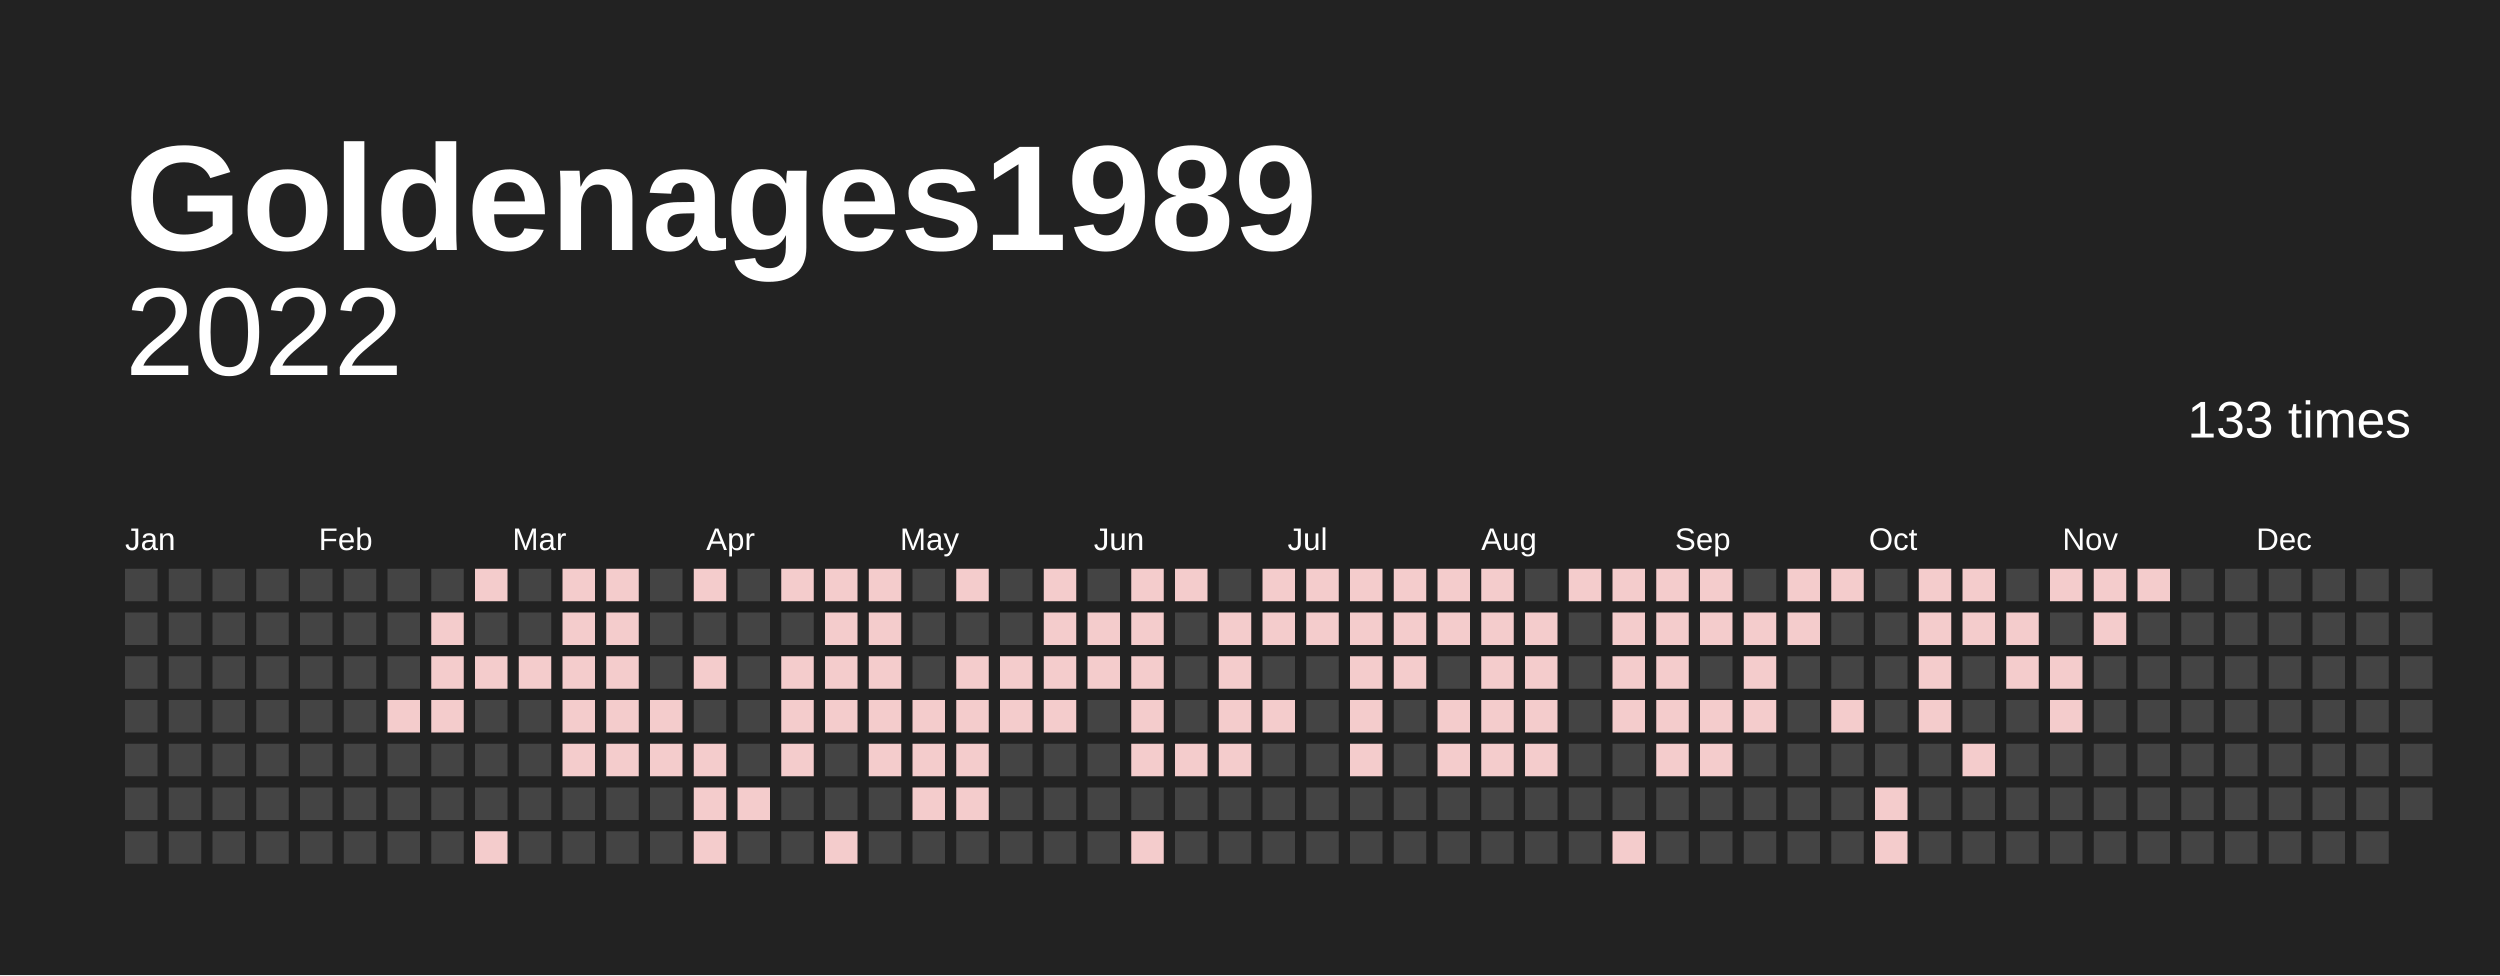
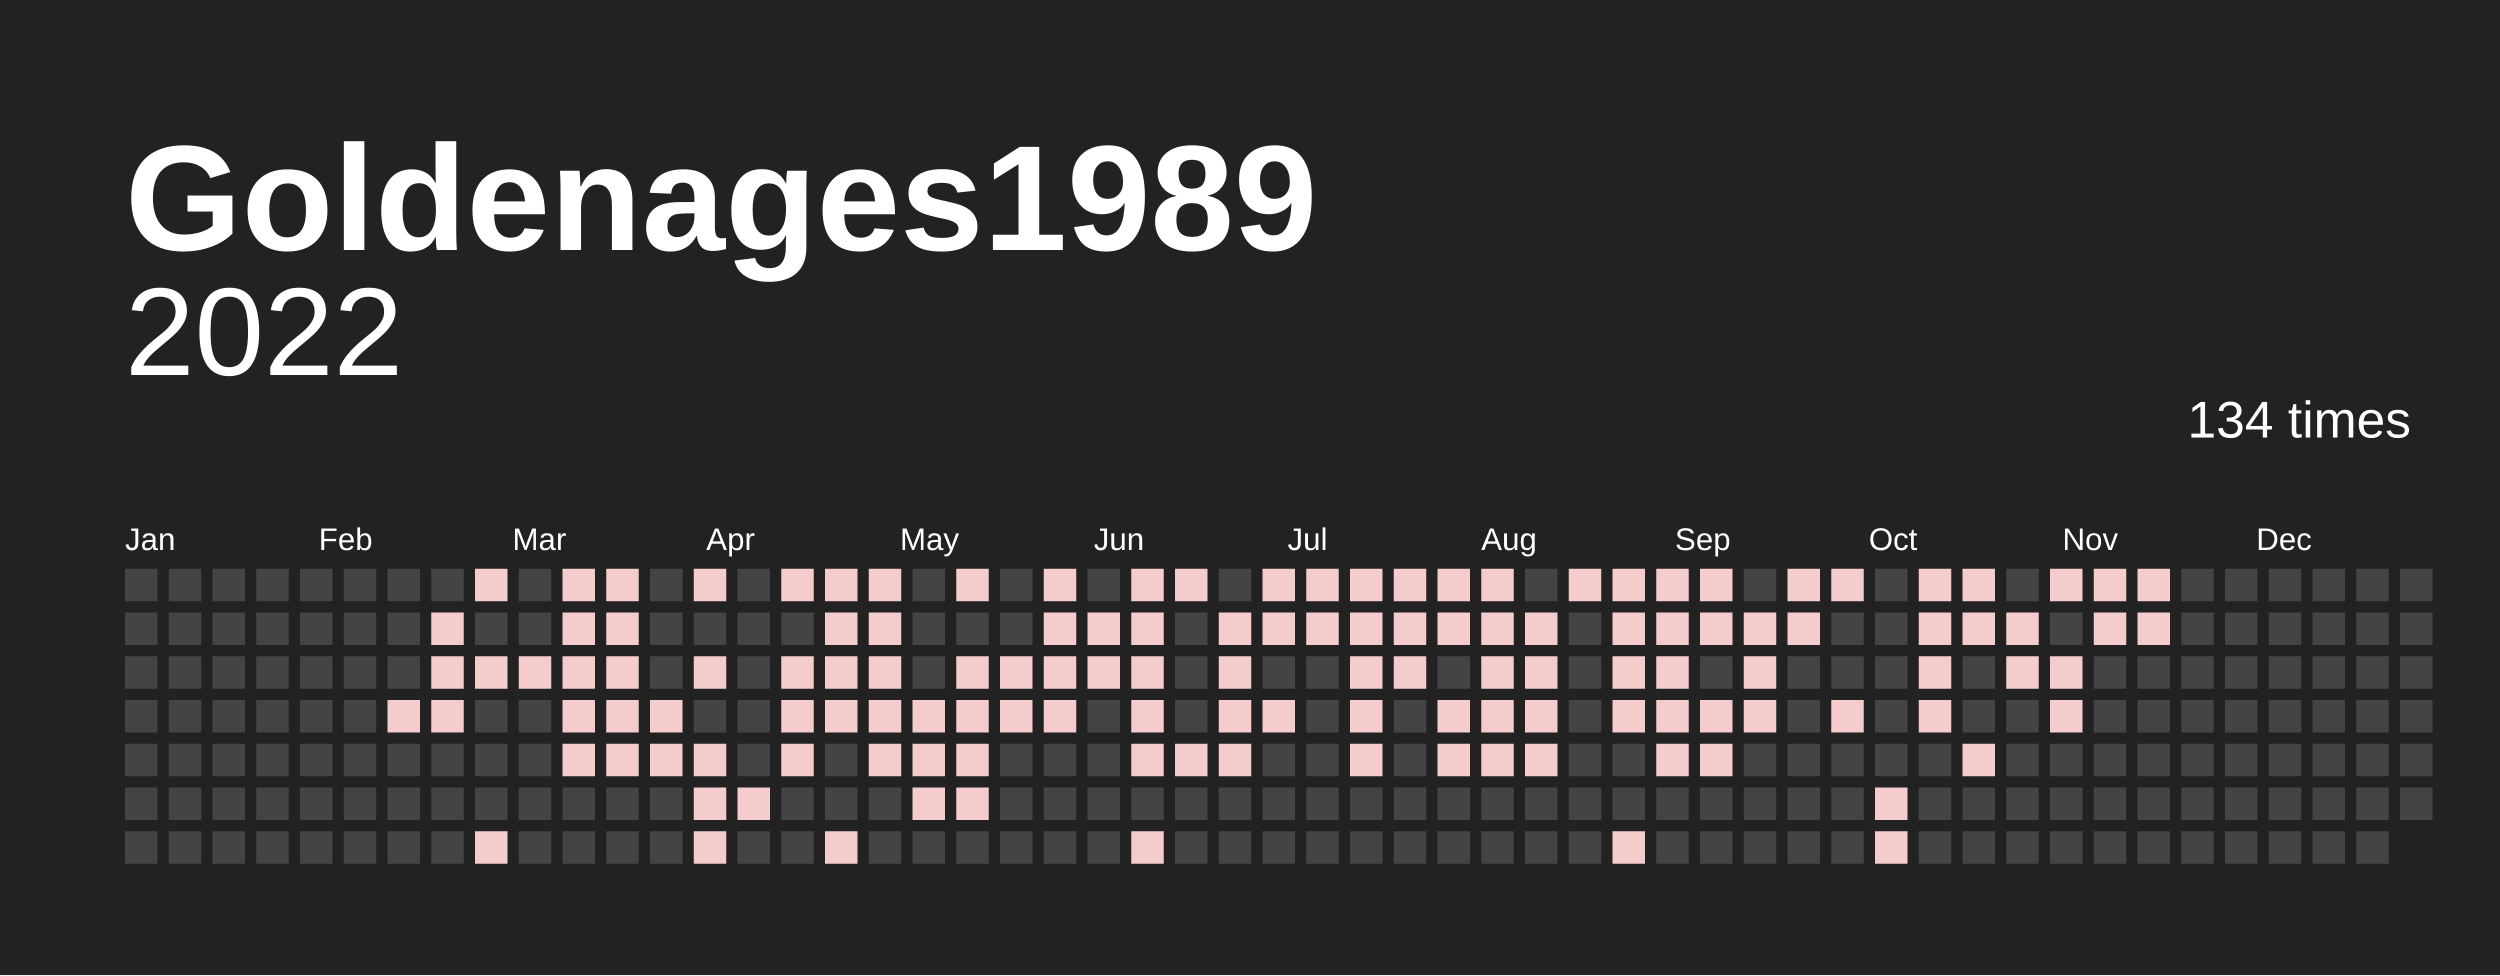
<svg xmlns="http://www.w3.org/2000/svg" baseProfile="full" height="78mm" version="1.1" viewBox="0,0,200,78" width="200mm">
  <defs />
  <rect fill="#222222" height="78" width="200" x="0" y="0" />
  <text fill="#FFFFFF" style="font-size:12px; font-family:Arial; font-weight:bold;" x="10" y="20">Goldenages1989</text>
  <text alignment-baseline="hanging" fill="#FFFFFF" style="font-size:10.0px; font-family:Arial;" x="10" y="30">2022</text>
-   <text alignment-baseline="hanging" fill="#FFFFFF" style="font-size:4.125px; font-family:Arial;" x="175" y="35">133 times</text>
+   <text alignment-baseline="hanging" fill="#FFFFFF" style="font-size:4.125px; font-family:Arial;" x="175" y="35">134 times</text>
  <text fill="#FFFFFF" style="font-size:2.5px; font-family:Arial" x="10.0" y="44">Jan</text>
  <text fill="#FFFFFF" style="font-size:2.5px; font-family:Arial" x="25.5" y="44">Feb</text>
  <text fill="#FFFFFF" style="font-size:2.5px; font-family:Arial" x="41.0" y="44">Mar</text>
  <text fill="#FFFFFF" style="font-size:2.5px; font-family:Arial" x="56.5" y="44">Apr</text>
  <text fill="#FFFFFF" style="font-size:2.5px; font-family:Arial" x="72.0" y="44">May</text>
  <text fill="#FFFFFF" style="font-size:2.5px; font-family:Arial" x="87.5" y="44">Jun</text>
  <text fill="#FFFFFF" style="font-size:2.5px; font-family:Arial" x="103.0" y="44">Jul</text>
  <text fill="#FFFFFF" style="font-size:2.5px; font-family:Arial" x="118.5" y="44">Aug</text>
  <text fill="#FFFFFF" style="font-size:2.5px; font-family:Arial" x="134.0" y="44">Sep</text>
  <text fill="#FFFFFF" style="font-size:2.5px; font-family:Arial" x="149.5" y="44">Oct</text>
  <text fill="#FFFFFF" style="font-size:2.5px; font-family:Arial" x="165.0" y="44">Nov</text>
  <text fill="#FFFFFF" style="font-size:2.5px; font-family:Arial" x="180.5" y="44">Dec</text>
  <rect fill="#444444" height="2.6" width="2.6" x="10.0" y="45.5" />
  <rect fill="#444444" height="2.6" width="2.6" x="10.0" y="49.0" />
  <rect fill="#444444" height="2.6" width="2.6" x="10.0" y="52.5" />
  <rect fill="#444444" height="2.6" width="2.6" x="10.0" y="56.0" />
  <rect fill="#444444" height="2.6" width="2.6" x="10.0" y="59.5" />
  <rect fill="#444444" height="2.6" width="2.6" x="10.0" y="63.0" />
  <rect fill="#444444" height="2.6" width="2.6" x="10.0" y="66.5" />
  <rect fill="#444444" height="2.6" width="2.6" x="13.5" y="45.5" />
  <rect fill="#444444" height="2.6" width="2.6" x="13.5" y="49.0" />
  <rect fill="#444444" height="2.6" width="2.6" x="13.5" y="52.5" />
  <rect fill="#444444" height="2.6" width="2.6" x="13.5" y="56.0" />
  <rect fill="#444444" height="2.6" width="2.6" x="13.5" y="59.5" />
  <rect fill="#444444" height="2.6" width="2.6" x="13.5" y="63.0" />
  <rect fill="#444444" height="2.6" width="2.6" x="13.5" y="66.5" />
  <rect fill="#444444" height="2.6" width="2.6" x="17.0" y="45.5" />
  <rect fill="#444444" height="2.6" width="2.6" x="17.0" y="49.0" />
  <rect fill="#444444" height="2.6" width="2.6" x="17.0" y="52.5" />
  <rect fill="#444444" height="2.6" width="2.6" x="17.0" y="56.0" />
  <rect fill="#444444" height="2.6" width="2.6" x="17.0" y="59.5" />
  <rect fill="#444444" height="2.6" width="2.6" x="17.0" y="63.0" />
  <rect fill="#444444" height="2.6" width="2.6" x="17.0" y="66.5" />
  <rect fill="#444444" height="2.6" width="2.6" x="20.5" y="45.5" />
  <rect fill="#444444" height="2.6" width="2.6" x="20.5" y="49.0" />
  <rect fill="#444444" height="2.6" width="2.6" x="20.5" y="52.5" />
  <rect fill="#444444" height="2.6" width="2.6" x="20.5" y="56.0" />
  <rect fill="#444444" height="2.6" width="2.6" x="20.5" y="59.5" />
  <rect fill="#444444" height="2.6" width="2.6" x="20.5" y="63.0" />
  <rect fill="#444444" height="2.6" width="2.6" x="20.5" y="66.5" />
  <rect fill="#444444" height="2.6" width="2.6" x="24.0" y="45.5" />
  <rect fill="#444444" height="2.6" width="2.6" x="24.0" y="49.0" />
  <rect fill="#444444" height="2.6" width="2.6" x="24.0" y="52.5" />
  <rect fill="#444444" height="2.6" width="2.6" x="24.0" y="56.0" />
  <rect fill="#444444" height="2.6" width="2.6" x="24.0" y="59.5" />
  <rect fill="#444444" height="2.6" width="2.6" x="24.0" y="63.0" />
  <rect fill="#444444" height="2.6" width="2.6" x="24.0" y="66.5" />
  <rect fill="#444444" height="2.6" width="2.6" x="27.5" y="45.5" />
  <rect fill="#444444" height="2.6" width="2.6" x="27.5" y="49.0" />
  <rect fill="#444444" height="2.6" width="2.6" x="27.5" y="52.5" />
  <rect fill="#444444" height="2.6" width="2.6" x="27.5" y="56.0" />
  <rect fill="#444444" height="2.6" width="2.6" x="27.5" y="59.5" />
  <rect fill="#444444" height="2.6" width="2.6" x="27.5" y="63.0" />
  <rect fill="#444444" height="2.6" width="2.6" x="27.5" y="66.5" />
  <rect fill="#444444" height="2.6" width="2.6" x="31.0" y="45.5" />
  <rect fill="#444444" height="2.6" width="2.6" x="31.0" y="49.0" />
  <rect fill="#444444" height="2.6" width="2.6" x="31.0" y="52.5" />
  <rect fill="#f4cccc" height="2.6" width="2.6" x="31.0" y="56.0" />
  <rect fill="#444444" height="2.6" width="2.6" x="31.0" y="59.5" />
  <rect fill="#444444" height="2.6" width="2.6" x="31.0" y="63.0" />
  <rect fill="#444444" height="2.6" width="2.6" x="31.0" y="66.5" />
  <rect fill="#444444" height="2.6" width="2.6" x="34.5" y="45.5" />
  <rect fill="#f4cccc" height="2.6" width="2.6" x="34.5" y="49.0" />
  <rect fill="#f4cccc" height="2.6" width="2.6" x="34.5" y="52.5" />
  <rect fill="#f4cccc" height="2.6" width="2.6" x="34.5" y="56.0" />
  <rect fill="#444444" height="2.6" width="2.6" x="34.5" y="59.5" />
  <rect fill="#444444" height="2.6" width="2.6" x="34.5" y="63.0" />
  <rect fill="#444444" height="2.6" width="2.6" x="34.5" y="66.5" />
  <rect fill="#f4cccc" height="2.6" width="2.6" x="38.0" y="45.5" />
  <rect fill="#444444" height="2.6" width="2.6" x="38.0" y="49.0" />
  <rect fill="#f4cccc" height="2.6" width="2.6" x="38.0" y="52.5" />
  <rect fill="#444444" height="2.6" width="2.6" x="38.0" y="56.0" />
  <rect fill="#444444" height="2.6" width="2.6" x="38.0" y="59.5" />
  <rect fill="#444444" height="2.6" width="2.6" x="38.0" y="63.0" />
  <rect fill="#f4cccc" height="2.6" width="2.6" x="38.0" y="66.5" />
  <rect fill="#444444" height="2.6" width="2.6" x="41.5" y="45.5" />
  <rect fill="#444444" height="2.6" width="2.6" x="41.5" y="49.0" />
  <rect fill="#f4cccc" height="2.6" width="2.6" x="41.5" y="52.5" />
  <rect fill="#444444" height="2.6" width="2.6" x="41.5" y="56.0" />
  <rect fill="#444444" height="2.6" width="2.6" x="41.5" y="59.5" />
  <rect fill="#444444" height="2.6" width="2.6" x="41.5" y="63.0" />
  <rect fill="#444444" height="2.6" width="2.6" x="41.5" y="66.5" />
  <rect fill="#f4cccc" height="2.6" width="2.6" x="45.0" y="45.5" />
  <rect fill="#f4cccc" height="2.6" width="2.6" x="45.0" y="49.0" />
  <rect fill="#f4cccc" height="2.6" width="2.6" x="45.0" y="52.5" />
  <rect fill="#f4cccc" height="2.6" width="2.6" x="45.0" y="56.0" />
  <rect fill="#f4cccc" height="2.6" width="2.6" x="45.0" y="59.5" />
  <rect fill="#444444" height="2.6" width="2.6" x="45.0" y="63.0" />
  <rect fill="#444444" height="2.6" width="2.6" x="45.0" y="66.5" />
  <rect fill="#f4cccc" height="2.6" width="2.6" x="48.5" y="45.5" />
  <rect fill="#f4cccc" height="2.6" width="2.6" x="48.5" y="49.0" />
  <rect fill="#f4cccc" height="2.6" width="2.6" x="48.5" y="52.5" />
  <rect fill="#f4cccc" height="2.6" width="2.6" x="48.5" y="56.0" />
  <rect fill="#f4cccc" height="2.6" width="2.6" x="48.5" y="59.5" />
  <rect fill="#444444" height="2.6" width="2.6" x="48.5" y="63.0" />
  <rect fill="#444444" height="2.6" width="2.6" x="48.5" y="66.5" />
  <rect fill="#444444" height="2.6" width="2.6" x="52.0" y="45.5" />
  <rect fill="#444444" height="2.6" width="2.6" x="52.0" y="49.0" />
  <rect fill="#444444" height="2.6" width="2.6" x="52.0" y="52.5" />
  <rect fill="#f4cccc" height="2.6" width="2.6" x="52.0" y="56.0" />
  <rect fill="#f4cccc" height="2.6" width="2.6" x="52.0" y="59.5" />
  <rect fill="#444444" height="2.6" width="2.6" x="52.0" y="63.0" />
  <rect fill="#444444" height="2.6" width="2.6" x="52.0" y="66.5" />
  <rect fill="#f4cccc" height="2.6" width="2.6" x="55.5" y="45.5" />
  <rect fill="#444444" height="2.6" width="2.6" x="55.5" y="49.0" />
  <rect fill="#f4cccc" height="2.6" width="2.6" x="55.5" y="52.5" />
  <rect fill="#444444" height="2.6" width="2.6" x="55.5" y="56.0" />
  <rect fill="#f4cccc" height="2.6" width="2.6" x="55.5" y="59.5" />
  <rect fill="#f4cccc" height="2.6" width="2.6" x="55.5" y="63.0" />
  <rect fill="#f4cccc" height="2.6" width="2.6" x="55.5" y="66.5" />
  <rect fill="#444444" height="2.6" width="2.6" x="59.0" y="45.5" />
  <rect fill="#444444" height="2.6" width="2.6" x="59.0" y="49.0" />
  <rect fill="#444444" height="2.6" width="2.6" x="59.0" y="52.5" />
  <rect fill="#444444" height="2.6" width="2.6" x="59.0" y="56.0" />
  <rect fill="#444444" height="2.6" width="2.6" x="59.0" y="59.5" />
  <rect fill="#f4cccc" height="2.6" width="2.6" x="59.0" y="63.0" />
  <rect fill="#444444" height="2.6" width="2.6" x="59.0" y="66.5" />
  <rect fill="#f4cccc" height="2.6" width="2.6" x="62.5" y="45.5" />
  <rect fill="#444444" height="2.6" width="2.6" x="62.5" y="49.0" />
  <rect fill="#f4cccc" height="2.6" width="2.6" x="62.5" y="52.5" />
  <rect fill="#f4cccc" height="2.6" width="2.6" x="62.5" y="56.0" />
  <rect fill="#f4cccc" height="2.6" width="2.6" x="62.5" y="59.5" />
  <rect fill="#444444" height="2.6" width="2.6" x="62.5" y="63.0" />
  <rect fill="#444444" height="2.6" width="2.6" x="62.5" y="66.5" />
  <rect fill="#f4cccc" height="2.6" width="2.6" x="66.0" y="45.5" />
  <rect fill="#f4cccc" height="2.6" width="2.6" x="66.0" y="49.0" />
  <rect fill="#f4cccc" height="2.6" width="2.6" x="66.0" y="52.5" />
  <rect fill="#f4cccc" height="2.6" width="2.6" x="66.0" y="56.0" />
  <rect fill="#444444" height="2.6" width="2.6" x="66.0" y="59.5" />
  <rect fill="#444444" height="2.6" width="2.6" x="66.0" y="63.0" />
  <rect fill="#f4cccc" height="2.6" width="2.6" x="66.0" y="66.5" />
  <rect fill="#f4cccc" height="2.6" width="2.6" x="69.5" y="45.5" />
  <rect fill="#f4cccc" height="2.6" width="2.6" x="69.5" y="49.0" />
  <rect fill="#f4cccc" height="2.6" width="2.6" x="69.5" y="52.5" />
  <rect fill="#f4cccc" height="2.6" width="2.6" x="69.5" y="56.0" />
  <rect fill="#f4cccc" height="2.6" width="2.6" x="69.5" y="59.5" />
  <rect fill="#444444" height="2.6" width="2.6" x="69.5" y="63.0" />
  <rect fill="#444444" height="2.6" width="2.6" x="69.5" y="66.5" />
  <rect fill="#444444" height="2.6" width="2.6" x="73.0" y="45.5" />
  <rect fill="#444444" height="2.6" width="2.6" x="73.0" y="49.0" />
  <rect fill="#444444" height="2.6" width="2.6" x="73.0" y="52.5" />
  <rect fill="#f4cccc" height="2.6" width="2.6" x="73.0" y="56.0" />
  <rect fill="#f4cccc" height="2.6" width="2.6" x="73.0" y="59.5" />
  <rect fill="#f4cccc" height="2.6" width="2.6" x="73.0" y="63.0" />
  <rect fill="#444444" height="2.6" width="2.6" x="73.0" y="66.5" />
  <rect fill="#f4cccc" height="2.6" width="2.6" x="76.5" y="45.5" />
  <rect fill="#444444" height="2.6" width="2.6" x="76.5" y="49.0" />
  <rect fill="#f4cccc" height="2.6" width="2.6" x="76.5" y="52.5" />
  <rect fill="#f4cccc" height="2.6" width="2.6" x="76.5" y="56.0" />
  <rect fill="#f4cccc" height="2.6" width="2.6" x="76.5" y="59.5" />
  <rect fill="#f4cccc" height="2.6" width="2.6" x="76.5" y="63.0" />
  <rect fill="#444444" height="2.6" width="2.6" x="76.5" y="66.5" />
  <rect fill="#444444" height="2.6" width="2.6" x="80.0" y="45.5" />
  <rect fill="#444444" height="2.6" width="2.6" x="80.0" y="49.0" />
  <rect fill="#f4cccc" height="2.6" width="2.6" x="80.0" y="52.5" />
  <rect fill="#f4cccc" height="2.6" width="2.6" x="80.0" y="56.0" />
  <rect fill="#444444" height="2.6" width="2.6" x="80.0" y="59.5" />
  <rect fill="#444444" height="2.6" width="2.6" x="80.0" y="63.0" />
  <rect fill="#444444" height="2.6" width="2.6" x="80.0" y="66.5" />
  <rect fill="#f4cccc" height="2.6" width="2.6" x="83.5" y="45.5" />
  <rect fill="#f4cccc" height="2.6" width="2.6" x="83.5" y="49.0" />
  <rect fill="#f4cccc" height="2.6" width="2.6" x="83.5" y="52.5" />
  <rect fill="#f4cccc" height="2.6" width="2.6" x="83.5" y="56.0" />
  <rect fill="#444444" height="2.6" width="2.6" x="83.5" y="59.5" />
  <rect fill="#444444" height="2.6" width="2.6" x="83.5" y="63.0" />
  <rect fill="#444444" height="2.6" width="2.6" x="83.5" y="66.5" />
  <rect fill="#444444" height="2.6" width="2.6" x="87.0" y="45.5" />
  <rect fill="#f4cccc" height="2.6" width="2.6" x="87.0" y="49.0" />
  <rect fill="#f4cccc" height="2.6" width="2.6" x="87.0" y="52.5" />
  <rect fill="#444444" height="2.6" width="2.6" x="87.0" y="56.0" />
  <rect fill="#444444" height="2.6" width="2.6" x="87.0" y="59.5" />
  <rect fill="#444444" height="2.6" width="2.6" x="87.0" y="63.0" />
  <rect fill="#444444" height="2.6" width="2.6" x="87.0" y="66.5" />
  <rect fill="#f4cccc" height="2.6" width="2.6" x="90.5" y="45.5" />
  <rect fill="#f4cccc" height="2.6" width="2.6" x="90.5" y="49.0" />
  <rect fill="#f4cccc" height="2.6" width="2.6" x="90.5" y="52.5" />
  <rect fill="#f4cccc" height="2.6" width="2.6" x="90.5" y="56.0" />
  <rect fill="#f4cccc" height="2.6" width="2.6" x="90.5" y="59.5" />
  <rect fill="#444444" height="2.6" width="2.6" x="90.5" y="63.0" />
  <rect fill="#f4cccc" height="2.6" width="2.6" x="90.5" y="66.5" />
  <rect fill="#f4cccc" height="2.6" width="2.6" x="94.0" y="45.5" />
  <rect fill="#444444" height="2.6" width="2.6" x="94.0" y="49.0" />
  <rect fill="#444444" height="2.6" width="2.6" x="94.0" y="52.5" />
  <rect fill="#444444" height="2.6" width="2.6" x="94.0" y="56.0" />
  <rect fill="#f4cccc" height="2.6" width="2.6" x="94.0" y="59.5" />
  <rect fill="#444444" height="2.6" width="2.6" x="94.0" y="63.0" />
  <rect fill="#444444" height="2.6" width="2.6" x="94.0" y="66.5" />
  <rect fill="#444444" height="2.6" width="2.6" x="97.5" y="45.5" />
  <rect fill="#f4cccc" height="2.6" width="2.6" x="97.5" y="49.0" />
  <rect fill="#f4cccc" height="2.6" width="2.6" x="97.5" y="52.5" />
  <rect fill="#f4cccc" height="2.6" width="2.6" x="97.5" y="56.0" />
  <rect fill="#f4cccc" height="2.6" width="2.6" x="97.5" y="59.5" />
  <rect fill="#444444" height="2.6" width="2.6" x="97.5" y="63.0" />
  <rect fill="#444444" height="2.6" width="2.6" x="97.5" y="66.5" />
  <rect fill="#f4cccc" height="2.6" width="2.6" x="101.0" y="45.5" />
  <rect fill="#f4cccc" height="2.6" width="2.6" x="101.0" y="49.0" />
  <rect fill="#444444" height="2.6" width="2.6" x="101.0" y="52.5" />
  <rect fill="#f4cccc" height="2.6" width="2.6" x="101.0" y="56.0" />
  <rect fill="#444444" height="2.6" width="2.6" x="101.0" y="59.5" />
  <rect fill="#444444" height="2.6" width="2.6" x="101.0" y="63.0" />
  <rect fill="#444444" height="2.6" width="2.6" x="101.0" y="66.5" />
  <rect fill="#f4cccc" height="2.6" width="2.6" x="104.5" y="45.5" />
  <rect fill="#f4cccc" height="2.6" width="2.6" x="104.5" y="49.0" />
  <rect fill="#444444" height="2.6" width="2.6" x="104.5" y="52.5" />
  <rect fill="#444444" height="2.6" width="2.6" x="104.5" y="56.0" />
  <rect fill="#444444" height="2.6" width="2.6" x="104.5" y="59.5" />
  <rect fill="#444444" height="2.6" width="2.6" x="104.5" y="63.0" />
  <rect fill="#444444" height="2.6" width="2.6" x="104.5" y="66.5" />
  <rect fill="#f4cccc" height="2.6" width="2.6" x="108.0" y="45.5" />
  <rect fill="#f4cccc" height="2.6" width="2.6" x="108.0" y="49.0" />
  <rect fill="#f4cccc" height="2.6" width="2.6" x="108.0" y="52.5" />
  <rect fill="#f4cccc" height="2.6" width="2.6" x="108.0" y="56.0" />
  <rect fill="#f4cccc" height="2.6" width="2.6" x="108.0" y="59.5" />
  <rect fill="#444444" height="2.6" width="2.6" x="108.0" y="63.0" />
  <rect fill="#444444" height="2.6" width="2.6" x="108.0" y="66.5" />
  <rect fill="#f4cccc" height="2.6" width="2.6" x="111.5" y="45.5" />
  <rect fill="#f4cccc" height="2.6" width="2.6" x="111.5" y="49.0" />
  <rect fill="#f4cccc" height="2.6" width="2.6" x="111.5" y="52.5" />
  <rect fill="#444444" height="2.6" width="2.6" x="111.5" y="56.0" />
  <rect fill="#444444" height="2.6" width="2.6" x="111.5" y="59.5" />
  <rect fill="#444444" height="2.6" width="2.6" x="111.5" y="63.0" />
  <rect fill="#444444" height="2.6" width="2.6" x="111.5" y="66.5" />
  <rect fill="#f4cccc" height="2.6" width="2.6" x="115.0" y="45.5" />
  <rect fill="#f4cccc" height="2.6" width="2.6" x="115.0" y="49.0" />
  <rect fill="#444444" height="2.6" width="2.6" x="115.0" y="52.5" />
  <rect fill="#f4cccc" height="2.6" width="2.6" x="115.0" y="56.0" />
  <rect fill="#f4cccc" height="2.6" width="2.6" x="115.0" y="59.5" />
  <rect fill="#444444" height="2.6" width="2.6" x="115.0" y="63.0" />
  <rect fill="#444444" height="2.6" width="2.6" x="115.0" y="66.5" />
  <rect fill="#f4cccc" height="2.6" width="2.6" x="118.5" y="45.5" />
  <rect fill="#f4cccc" height="2.6" width="2.6" x="118.5" y="49.0" />
  <rect fill="#f4cccc" height="2.6" width="2.6" x="118.5" y="52.5" />
  <rect fill="#f4cccc" height="2.6" width="2.6" x="118.5" y="56.0" />
  <rect fill="#f4cccc" height="2.6" width="2.6" x="118.5" y="59.5" />
  <rect fill="#444444" height="2.6" width="2.6" x="118.5" y="63.0" />
  <rect fill="#444444" height="2.6" width="2.6" x="118.5" y="66.5" />
  <rect fill="#444444" height="2.6" width="2.6" x="122.0" y="45.5" />
  <rect fill="#f4cccc" height="2.6" width="2.6" x="122.0" y="49.0" />
  <rect fill="#f4cccc" height="2.6" width="2.6" x="122.0" y="52.5" />
  <rect fill="#f4cccc" height="2.6" width="2.6" x="122.0" y="56.0" />
  <rect fill="#f4cccc" height="2.6" width="2.6" x="122.0" y="59.5" />
  <rect fill="#444444" height="2.6" width="2.6" x="122.0" y="63.0" />
  <rect fill="#444444" height="2.6" width="2.6" x="122.0" y="66.5" />
  <rect fill="#f4cccc" height="2.6" width="2.6" x="125.5" y="45.5" />
  <rect fill="#444444" height="2.6" width="2.6" x="125.5" y="49.0" />
  <rect fill="#444444" height="2.6" width="2.6" x="125.5" y="52.5" />
  <rect fill="#444444" height="2.6" width="2.6" x="125.5" y="56.0" />
  <rect fill="#444444" height="2.6" width="2.6" x="125.5" y="59.5" />
  <rect fill="#444444" height="2.6" width="2.6" x="125.5" y="63.0" />
  <rect fill="#444444" height="2.6" width="2.6" x="125.5" y="66.5" />
  <rect fill="#f4cccc" height="2.6" width="2.6" x="129.0" y="45.5" />
  <rect fill="#f4cccc" height="2.6" width="2.6" x="129.0" y="49.0" />
  <rect fill="#f4cccc" height="2.6" width="2.6" x="129.0" y="52.5" />
  <rect fill="#f4cccc" height="2.6" width="2.6" x="129.0" y="56.0" />
  <rect fill="#444444" height="2.6" width="2.6" x="129.0" y="59.5" />
  <rect fill="#444444" height="2.6" width="2.6" x="129.0" y="63.0" />
  <rect fill="#f4cccc" height="2.6" width="2.6" x="129.0" y="66.5" />
  <rect fill="#f4cccc" height="2.6" width="2.6" x="132.5" y="45.5" />
  <rect fill="#f4cccc" height="2.6" width="2.6" x="132.5" y="49.0" />
  <rect fill="#f4cccc" height="2.6" width="2.6" x="132.5" y="52.5" />
  <rect fill="#f4cccc" height="2.6" width="2.6" x="132.5" y="56.0" />
  <rect fill="#f4cccc" height="2.6" width="2.6" x="132.5" y="59.5" />
  <rect fill="#444444" height="2.6" width="2.6" x="132.5" y="63.0" />
  <rect fill="#444444" height="2.6" width="2.6" x="132.5" y="66.5" />
  <rect fill="#f4cccc" height="2.6" width="2.6" x="136.0" y="45.5" />
  <rect fill="#f4cccc" height="2.6" width="2.6" x="136.0" y="49.0" />
  <rect fill="#444444" height="2.6" width="2.6" x="136.0" y="52.5" />
  <rect fill="#f4cccc" height="2.6" width="2.6" x="136.0" y="56.0" />
  <rect fill="#f4cccc" height="2.6" width="2.6" x="136.0" y="59.5" />
  <rect fill="#444444" height="2.6" width="2.6" x="136.0" y="63.0" />
  <rect fill="#444444" height="2.6" width="2.6" x="136.0" y="66.5" />
  <rect fill="#444444" height="2.6" width="2.6" x="139.5" y="45.5" />
  <rect fill="#f4cccc" height="2.6" width="2.6" x="139.5" y="49.0" />
  <rect fill="#f4cccc" height="2.6" width="2.6" x="139.5" y="52.5" />
  <rect fill="#f4cccc" height="2.6" width="2.6" x="139.5" y="56.0" />
  <rect fill="#444444" height="2.6" width="2.6" x="139.5" y="59.5" />
  <rect fill="#444444" height="2.6" width="2.6" x="139.5" y="63.0" />
  <rect fill="#444444" height="2.6" width="2.6" x="139.5" y="66.5" />
  <rect fill="#f4cccc" height="2.6" width="2.6" x="143.0" y="45.5" />
  <rect fill="#f4cccc" height="2.6" width="2.6" x="143.0" y="49.0" />
  <rect fill="#444444" height="2.6" width="2.6" x="143.0" y="52.5" />
  <rect fill="#444444" height="2.6" width="2.6" x="143.0" y="56.0" />
  <rect fill="#444444" height="2.6" width="2.6" x="143.0" y="59.5" />
  <rect fill="#444444" height="2.6" width="2.6" x="143.0" y="63.0" />
  <rect fill="#444444" height="2.6" width="2.6" x="143.0" y="66.5" />
  <rect fill="#f4cccc" height="2.6" width="2.6" x="146.5" y="45.5" />
  <rect fill="#444444" height="2.6" width="2.6" x="146.5" y="49.0" />
  <rect fill="#444444" height="2.6" width="2.6" x="146.5" y="52.5" />
  <rect fill="#f4cccc" height="2.6" width="2.6" x="146.5" y="56.0" />
  <rect fill="#444444" height="2.6" width="2.6" x="146.5" y="59.5" />
  <rect fill="#444444" height="2.6" width="2.6" x="146.5" y="63.0" />
  <rect fill="#444444" height="2.6" width="2.6" x="146.5" y="66.5" />
  <rect fill="#444444" height="2.6" width="2.6" x="150.0" y="45.5" />
  <rect fill="#444444" height="2.6" width="2.6" x="150.0" y="49.0" />
  <rect fill="#444444" height="2.6" width="2.6" x="150.0" y="52.5" />
  <rect fill="#444444" height="2.6" width="2.6" x="150.0" y="56.0" />
  <rect fill="#444444" height="2.6" width="2.6" x="150.0" y="59.5" />
  <rect fill="#f4cccc" height="2.6" width="2.6" x="150.0" y="63.0" />
  <rect fill="#f4cccc" height="2.6" width="2.6" x="150.0" y="66.5" />
  <rect fill="#f4cccc" height="2.6" width="2.6" x="153.5" y="45.5" />
  <rect fill="#f4cccc" height="2.6" width="2.6" x="153.5" y="49.0" />
  <rect fill="#f4cccc" height="2.6" width="2.6" x="153.5" y="52.5" />
  <rect fill="#f4cccc" height="2.6" width="2.6" x="153.5" y="56.0" />
  <rect fill="#444444" height="2.6" width="2.6" x="153.5" y="59.5" />
  <rect fill="#444444" height="2.6" width="2.6" x="153.5" y="63.0" />
  <rect fill="#444444" height="2.6" width="2.6" x="153.5" y="66.5" />
  <rect fill="#f4cccc" height="2.6" width="2.6" x="157.0" y="45.5" />
  <rect fill="#f4cccc" height="2.6" width="2.6" x="157.0" y="49.0" />
  <rect fill="#444444" height="2.6" width="2.6" x="157.0" y="52.5" />
  <rect fill="#444444" height="2.6" width="2.6" x="157.0" y="56.0" />
  <rect fill="#f4cccc" height="2.6" width="2.6" x="157.0" y="59.5" />
  <rect fill="#444444" height="2.6" width="2.6" x="157.0" y="63.0" />
  <rect fill="#444444" height="2.6" width="2.6" x="157.0" y="66.5" />
  <rect fill="#444444" height="2.6" width="2.6" x="160.5" y="45.5" />
  <rect fill="#f4cccc" height="2.6" width="2.6" x="160.5" y="49.0" />
  <rect fill="#f4cccc" height="2.6" width="2.6" x="160.5" y="52.5" />
  <rect fill="#444444" height="2.6" width="2.6" x="160.5" y="56.0" />
  <rect fill="#444444" height="2.6" width="2.6" x="160.5" y="59.5" />
  <rect fill="#444444" height="2.6" width="2.6" x="160.5" y="63.0" />
  <rect fill="#444444" height="2.6" width="2.6" x="160.5" y="66.5" />
  <rect fill="#f4cccc" height="2.6" width="2.6" x="164.0" y="45.5" />
  <rect fill="#444444" height="2.6" width="2.6" x="164.0" y="49.0" />
  <rect fill="#f4cccc" height="2.6" width="2.6" x="164.0" y="52.5" />
  <rect fill="#f4cccc" height="2.6" width="2.6" x="164.0" y="56.0" />
  <rect fill="#444444" height="2.6" width="2.6" x="164.0" y="59.5" />
  <rect fill="#444444" height="2.6" width="2.6" x="164.0" y="63.0" />
  <rect fill="#444444" height="2.6" width="2.6" x="164.0" y="66.5" />
  <rect fill="#f4cccc" height="2.6" width="2.6" x="167.5" y="45.5" />
  <rect fill="#f4cccc" height="2.6" width="2.6" x="167.5" y="49.0" />
  <rect fill="#444444" height="2.6" width="2.6" x="167.5" y="52.5" />
  <rect fill="#444444" height="2.6" width="2.6" x="167.5" y="56.0" />
  <rect fill="#444444" height="2.6" width="2.6" x="167.5" y="59.5" />
  <rect fill="#444444" height="2.6" width="2.6" x="167.5" y="63.0" />
  <rect fill="#444444" height="2.6" width="2.6" x="167.5" y="66.5" />
  <rect fill="#f4cccc" height="2.6" width="2.6" x="171.0" y="45.5" />
-   <rect fill="#444444" height="2.6" width="2.6" x="171.0" y="49.0" />
+   <rect fill="#f4cccc" height="2.6" width="2.6" x="171.0" y="49.0" />
  <rect fill="#444444" height="2.6" width="2.6" x="171.0" y="52.5" />
  <rect fill="#444444" height="2.6" width="2.6" x="171.0" y="56.0" />
  <rect fill="#444444" height="2.6" width="2.6" x="171.0" y="59.5" />
  <rect fill="#444444" height="2.6" width="2.6" x="171.0" y="63.0" />
  <rect fill="#444444" height="2.6" width="2.6" x="171.0" y="66.5" />
  <rect fill="#444444" height="2.6" width="2.6" x="174.5" y="45.5" />
  <rect fill="#444444" height="2.6" width="2.6" x="174.5" y="49.0" />
  <rect fill="#444444" height="2.6" width="2.6" x="174.5" y="52.5" />
  <rect fill="#444444" height="2.6" width="2.6" x="174.5" y="56.0" />
  <rect fill="#444444" height="2.6" width="2.6" x="174.5" y="59.5" />
  <rect fill="#444444" height="2.6" width="2.6" x="174.5" y="63.0" />
  <rect fill="#444444" height="2.6" width="2.6" x="174.5" y="66.5" />
  <rect fill="#444444" height="2.6" width="2.6" x="178.0" y="45.5" />
  <rect fill="#444444" height="2.6" width="2.6" x="178.0" y="49.0" />
  <rect fill="#444444" height="2.6" width="2.6" x="178.0" y="52.5" />
  <rect fill="#444444" height="2.6" width="2.6" x="178.0" y="56.0" />
  <rect fill="#444444" height="2.6" width="2.6" x="178.0" y="59.5" />
  <rect fill="#444444" height="2.6" width="2.6" x="178.0" y="63.0" />
  <rect fill="#444444" height="2.6" width="2.6" x="178.0" y="66.5" />
  <rect fill="#444444" height="2.6" width="2.6" x="181.5" y="45.5" />
  <rect fill="#444444" height="2.6" width="2.6" x="181.5" y="49.0" />
  <rect fill="#444444" height="2.6" width="2.6" x="181.5" y="52.5" />
  <rect fill="#444444" height="2.6" width="2.6" x="181.5" y="56.0" />
  <rect fill="#444444" height="2.6" width="2.6" x="181.5" y="59.5" />
  <rect fill="#444444" height="2.6" width="2.6" x="181.5" y="63.0" />
  <rect fill="#444444" height="2.6" width="2.6" x="181.5" y="66.5" />
  <rect fill="#444444" height="2.6" width="2.6" x="185.0" y="45.5" />
  <rect fill="#444444" height="2.6" width="2.6" x="185.0" y="49.0" />
  <rect fill="#444444" height="2.6" width="2.6" x="185.0" y="52.5" />
  <rect fill="#444444" height="2.6" width="2.6" x="185.0" y="56.0" />
  <rect fill="#444444" height="2.6" width="2.6" x="185.0" y="59.5" />
  <rect fill="#444444" height="2.6" width="2.6" x="185.0" y="63.0" />
  <rect fill="#444444" height="2.6" width="2.6" x="185.0" y="66.5" />
  <rect fill="#444444" height="2.6" width="2.6" x="188.5" y="45.5" />
  <rect fill="#444444" height="2.6" width="2.6" x="188.5" y="49.0" />
  <rect fill="#444444" height="2.6" width="2.6" x="188.5" y="52.5" />
  <rect fill="#444444" height="2.6" width="2.6" x="188.5" y="56.0" />
  <rect fill="#444444" height="2.6" width="2.6" x="188.5" y="59.5" />
  <rect fill="#444444" height="2.6" width="2.6" x="188.5" y="63.0" />
  <rect fill="#444444" height="2.6" width="2.6" x="188.5" y="66.5" />
  <rect fill="#444444" height="2.6" width="2.6" x="192.0" y="45.5" />
  <rect fill="#444444" height="2.6" width="2.6" x="192.0" y="49.0" />
  <rect fill="#444444" height="2.6" width="2.6" x="192.0" y="52.5" />
  <rect fill="#444444" height="2.6" width="2.6" x="192.0" y="56.0" />
  <rect fill="#444444" height="2.6" width="2.6" x="192.0" y="59.5" />
  <rect fill="#444444" height="2.6" width="2.6" x="192.0" y="63.0" />
</svg>
